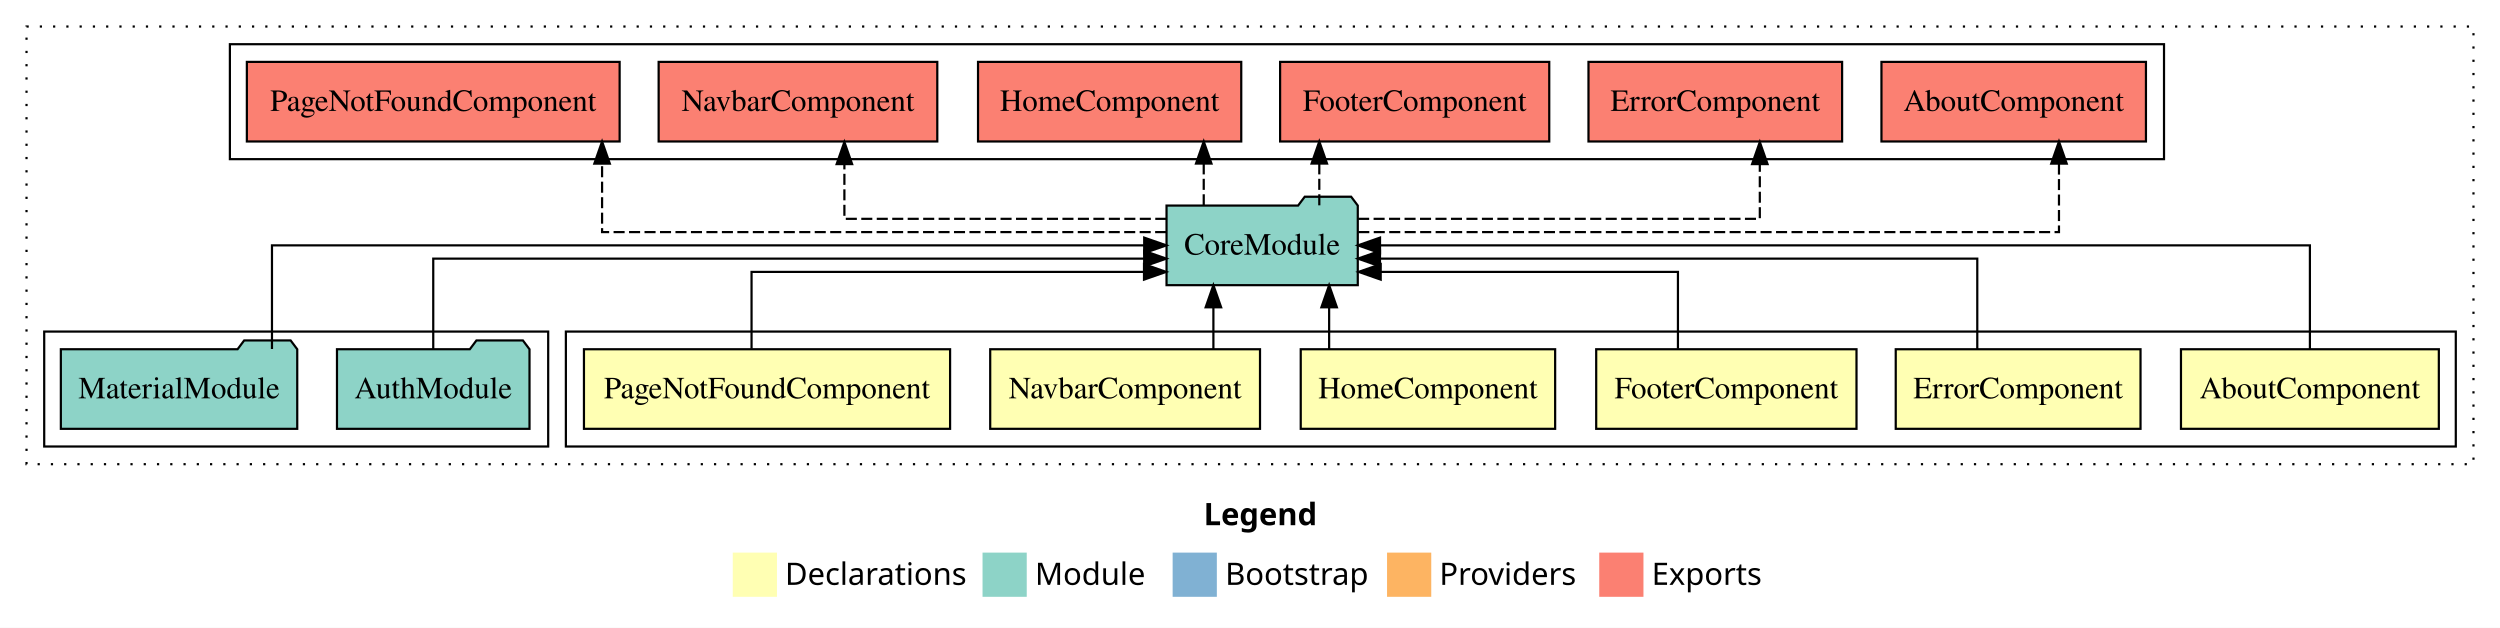
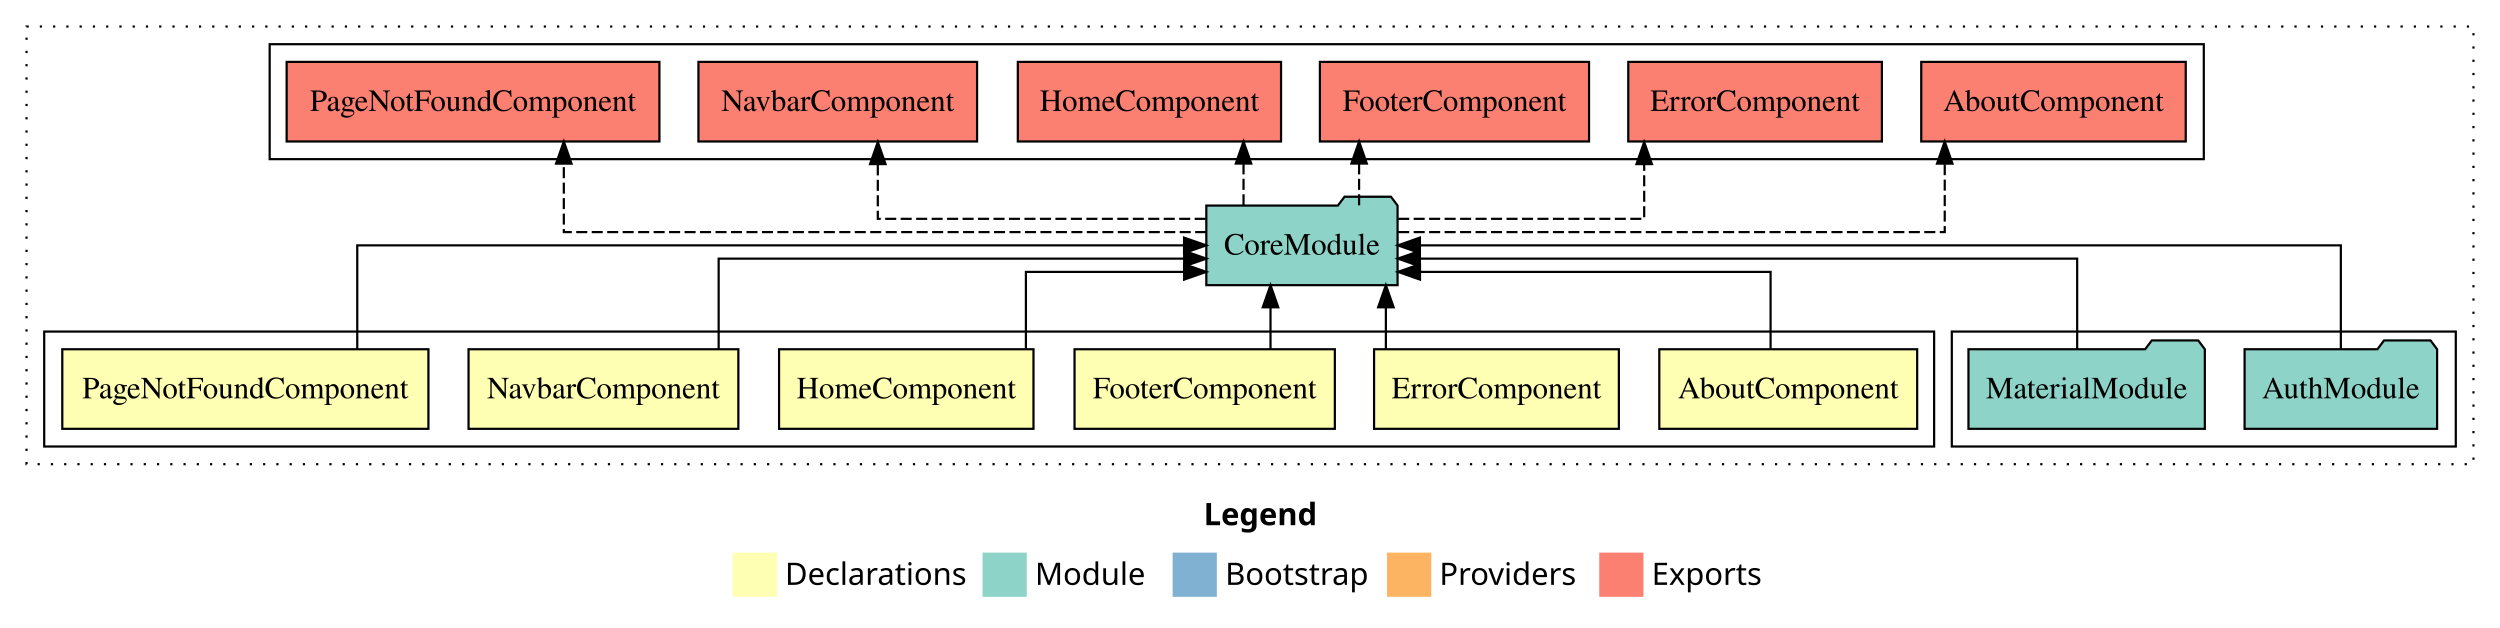
<svg xmlns="http://www.w3.org/2000/svg" width="1131pt" height="284pt" viewBox="0.00 0.00 1131.00 284.00">
  <g id="graph0" class="graph" transform="scale(1 1) rotate(0) translate(4 280)">
    <polygon fill="white" stroke="transparent" points="-4,4 -4,-280 1127,-280 1127,4 -4,4" />
    <text text-anchor="start" x="540.51" y="-42.4" font-family="Times-12" font-weight="bold" font-size="14.00">Legend</text>
    <polygon fill="#ffffb3" stroke="transparent" points="327.5,-10 327.5,-30 347.5,-30 347.5,-10 327.5,-10" />
    <text text-anchor="start" x="351.13" y="-15.4" font-family="Times-12" font-size="14.00">  Declarations</text>
    <polygon fill="#8dd3c7" stroke="transparent" points="440.5,-10 440.5,-30 460.5,-30 460.5,-10 440.5,-10" />
    <text text-anchor="start" x="464.23" y="-15.4" font-family="Times-12" font-size="14.00">  Module</text>
    <polygon fill="#80b1d3" stroke="transparent" points="526.5,-10 526.5,-30 546.5,-30 546.5,-10 526.5,-10" />
    <text text-anchor="start" x="550.28" y="-15.4" font-family="Times-12" font-size="14.00">  Bootstrap</text>
    <polygon fill="#fdb462" stroke="transparent" points="623.5,-10 623.5,-30 643.5,-30 643.5,-10 623.5,-10" />
    <text text-anchor="start" x="647.17" y="-15.4" font-family="Times-12" font-size="14.00">  Providers</text>
    <polygon fill="#fb8072" stroke="transparent" points="719.5,-10 719.5,-30 739.5,-30 739.5,-10 719.5,-10" />
    <text text-anchor="start" x="743.23" y="-15.4" font-family="Times-12" font-size="14.00">  Exports</text>
    <g id="clust1" class="cluster">
      <polygon fill="none" stroke="black" stroke-dasharray="1,5" points="8,-70 8,-268 1115,-268 1115,-70 8,-70" />
    </g>
+     <g id="clust9" class="cluster">
+       <polygon fill="none" stroke="black" points="879,-78 879,-130 1107,-130 1107,-78 879,-78" />
+     </g>
    <g id="clust2" class="cluster">
-       <polygon fill="none" stroke="black" points="252,-78 252,-130 1107,-130 1107,-78 252,-78" />
+       <polygon fill="none" stroke="black" points="16,-78 16,-130 871,-130 871,-78 16,-78" />
    </g>
    <g id="clust10" class="cluster">
-       <polygon fill="none" stroke="black" points="100,-208 100,-260 975,-260 975,-208 100,-208" />
-     </g>
-     <g id="clust9" class="cluster">
-       <polygon fill="none" stroke="black" points="16,-78 16,-130 244,-130 244,-78 16,-78" />
+       <polygon fill="none" stroke="black" points="118,-208 118,-260 993,-260 993,-208 118,-208" />
    </g>
    <g id="node1" class="node">
-       <polygon fill="#ffffb3" stroke="black" points="1099.33,-122 982.67,-122 982.67,-86 1099.33,-86 1099.33,-122" />
-       <text text-anchor="middle" x="1041" y="-99.8" font-family="Times,serif" font-size="14.00">AboutComponent</text>
+       <polygon fill="#ffffb3" stroke="black" points="863.33,-122 746.67,-122 746.67,-86 863.33,-86 863.33,-122" />
+       <text text-anchor="middle" x="805" y="-99.8" font-family="Times,serif" font-size="14.00">AboutComponent</text>
    </g>
    <g id="node7" class="node">
-       <polygon fill="#8dd3c7" stroke="black" points="610.26,-187 607.26,-191 586.26,-191 583.26,-187 523.74,-187 523.74,-151 610.26,-151 610.26,-187" />
-       <text text-anchor="middle" x="567" y="-164.8" font-family="Times,serif" font-size="14.00">CoreModule</text>
+       <polygon fill="#8dd3c7" stroke="black" points="628.26,-187 625.26,-191 604.26,-191 601.26,-187 541.74,-187 541.74,-151 628.26,-151 628.26,-187" />
+       <text text-anchor="middle" x="585" y="-164.8" font-family="Times,serif" font-size="14.00">CoreModule</text>
    </g>
    <g id="edge1" class="edge">
-       <path fill="none" stroke="black" d="M1041,-122.11C1041,-141.34 1041,-169 1041,-169 1041,-169 620.32,-169 620.32,-169" />
-       <polygon fill="black" stroke="black" points="620.32,-165.5 610.32,-169 620.32,-172.5 620.32,-165.5" />
+       <path fill="none" stroke="black" d="M797.01,-122.24C797.01,-137.57 797.01,-157 797.01,-157 797.01,-157 638.41,-157 638.41,-157" />
+       <polygon fill="black" stroke="black" points="638.41,-153.5 628.41,-157 638.41,-160.5 638.41,-153.5" />
    </g>
    <g id="node2" class="node">
-       <polygon fill="#ffffb3" stroke="black" points="964.37,-122 853.63,-122 853.63,-86 964.37,-86 964.37,-122" />
-       <text text-anchor="middle" x="909" y="-99.8" font-family="Times,serif" font-size="14.00">ErrorComponent</text>
+       <polygon fill="#ffffb3" stroke="black" points="728.37,-122 617.63,-122 617.63,-86 728.37,-86 728.37,-122" />
+       <text text-anchor="middle" x="673" y="-99.8" font-family="Times,serif" font-size="14.00">ErrorComponent</text>
    </g>
    <g id="edge2" class="edge">
-       <path fill="none" stroke="black" d="M890.52,-122.02C890.52,-139.37 890.52,-163 890.52,-163 890.52,-163 620.3,-163 620.3,-163" />
-       <polygon fill="black" stroke="black" points="620.3,-159.5 610.3,-163 620.3,-166.5 620.3,-159.5" />
+       <path fill="none" stroke="black" d="M622.97,-122.11C622.97,-122.11 622.97,-140.99 622.97,-140.99" />
+       <polygon fill="black" stroke="black" points="619.47,-140.99 622.97,-150.99 626.47,-140.99 619.47,-140.99" />
    </g>
    <g id="node3" class="node">
-       <polygon fill="#ffffb3" stroke="black" points="835.88,-122 718.12,-122 718.12,-86 835.88,-86 835.88,-122" />
-       <text text-anchor="middle" x="777" y="-99.8" font-family="Times,serif" font-size="14.00">FooterComponent</text>
+       <polygon fill="#ffffb3" stroke="black" points="599.88,-122 482.12,-122 482.12,-86 599.88,-86 599.88,-122" />
+       <text text-anchor="middle" x="541" y="-99.8" font-family="Times,serif" font-size="14.00">FooterComponent</text>
    </g>
    <g id="edge3" class="edge">
-       <path fill="none" stroke="black" d="M755.1,-122.24C755.1,-137.57 755.1,-157 755.1,-157 755.1,-157 620.63,-157 620.63,-157" />
-       <polygon fill="black" stroke="black" points="620.63,-153.5 610.63,-157 620.63,-160.5 620.63,-153.5" />
+       <path fill="none" stroke="black" d="M570.78,-122.11C570.78,-122.11 570.78,-140.99 570.78,-140.99" />
+       <polygon fill="black" stroke="black" points="567.28,-140.99 570.78,-150.99 574.28,-140.99 567.28,-140.99" />
    </g>
    <g id="node4" class="node">
-       <polygon fill="#ffffb3" stroke="black" points="699.55,-122 584.45,-122 584.45,-86 699.55,-86 699.55,-122" />
-       <text text-anchor="middle" x="642" y="-99.8" font-family="Times,serif" font-size="14.00">HomeComponent</text>
+       <polygon fill="#ffffb3" stroke="black" points="463.55,-122 348.45,-122 348.45,-86 463.55,-86 463.55,-122" />
+       <text text-anchor="middle" x="406" y="-99.8" font-family="Times,serif" font-size="14.00">HomeComponent</text>
    </g>
    <g id="edge4" class="edge">
-       <path fill="none" stroke="black" d="M597.3,-122.11C597.3,-122.11 597.3,-140.99 597.3,-140.99" />
-       <polygon fill="black" stroke="black" points="593.8,-140.99 597.3,-150.99 600.8,-140.99 593.8,-140.99" />
+       <path fill="none" stroke="black" d="M460.12,-122.24C460.12,-137.57 460.12,-157 460.12,-157 460.12,-157 531.68,-157 531.68,-157" />
+       <polygon fill="black" stroke="black" points="531.68,-160.5 541.68,-157 531.68,-153.5 531.68,-160.5" />
    </g>
    <g id="node5" class="node">
-       <polygon fill="#ffffb3" stroke="black" points="566.03,-122 443.97,-122 443.97,-86 566.03,-86 566.03,-122" />
-       <text text-anchor="middle" x="505" y="-99.8" font-family="Times,serif" font-size="14.00">NavbarComponent</text>
+       <polygon fill="#ffffb3" stroke="black" points="330.03,-122 207.97,-122 207.97,-86 330.03,-86 330.03,-122" />
+       <text text-anchor="middle" x="269" y="-99.8" font-family="Times,serif" font-size="14.00">NavbarComponent</text>
    </g>
    <g id="edge5" class="edge">
-       <path fill="none" stroke="black" d="M544.94,-122.11C544.94,-122.11 544.94,-140.99 544.94,-140.99" />
-       <polygon fill="black" stroke="black" points="541.44,-140.99 544.94,-150.99 548.44,-140.99 541.44,-140.99" />
+       <path fill="none" stroke="black" d="M321.12,-122.02C321.12,-139.37 321.12,-163 321.12,-163 321.12,-163 531.72,-163 531.72,-163" />
+       <polygon fill="black" stroke="black" points="531.72,-166.5 541.72,-163 531.72,-159.5 531.72,-166.5" />
    </g>
    <g id="node6" class="node">
-       <polygon fill="#ffffb3" stroke="black" points="425.82,-122 260.18,-122 260.18,-86 425.82,-86 425.82,-122" />
-       <text text-anchor="middle" x="343" y="-99.8" font-family="Times,serif" font-size="14.00">PageNotFoundComponent</text>
+       <polygon fill="#ffffb3" stroke="black" points="189.82,-122 24.18,-122 24.18,-86 189.82,-86 189.82,-122" />
+       <text text-anchor="middle" x="107" y="-99.8" font-family="Times,serif" font-size="14.00">PageNotFoundComponent</text>
    </g>
    <g id="edge6" class="edge">
-       <path fill="none" stroke="black" d="M336,-122.24C336,-137.57 336,-157 336,-157 336,-157 513.55,-157 513.55,-157" />
-       <polygon fill="black" stroke="black" points="513.55,-160.5 523.55,-157 513.55,-153.5 513.55,-160.5" />
+       <path fill="none" stroke="black" d="M157.62,-122.11C157.62,-141.34 157.62,-169 157.62,-169 157.62,-169 531.67,-169 531.67,-169" />
+       <polygon fill="black" stroke="black" points="531.67,-172.5 541.67,-169 531.67,-165.5 531.67,-172.5" />
    </g>
    <g id="node10" class="node">
-       <polygon fill="#fb8072" stroke="black" points="966.83,-252 847.17,-252 847.17,-216 966.83,-216 966.83,-252" />
-       <text text-anchor="middle" x="907" y="-229.8" font-family="Times,serif" font-size="14.00">AboutComponent </text>
+       <polygon fill="#fb8072" stroke="black" points="984.83,-252 865.17,-252 865.17,-216 984.83,-216 984.83,-252" />
+       <text text-anchor="middle" x="925" y="-229.8" font-family="Times,serif" font-size="14.00">AboutComponent </text>
    </g>
    <g id="edge9" class="edge">
-       <path fill="none" stroke="black" stroke-dasharray="5,2" d="M610.48,-175C706.36,-175 927.48,-175 927.48,-175 927.48,-175 927.48,-205.98 927.48,-205.98" />
-       <polygon fill="black" stroke="black" points="923.98,-205.98 927.48,-215.98 930.98,-205.98 923.98,-205.98" />
+       <path fill="none" stroke="black" stroke-dasharray="5,2" d="M628.54,-175C709.66,-175 875.8,-175 875.8,-175 875.8,-175 875.8,-205.98 875.8,-205.98" />
+       <polygon fill="black" stroke="black" points="872.3,-205.98 875.8,-215.98 879.3,-205.98 872.3,-205.98" />
    </g>
    <g id="node11" class="node">
-       <polygon fill="#fb8072" stroke="black" points="829.37,-252 714.63,-252 714.63,-216 829.37,-216 829.37,-252" />
-       <text text-anchor="middle" x="772" y="-229.8" font-family="Times,serif" font-size="14.00">ErrorComponent </text>
+       <polygon fill="#fb8072" stroke="black" points="847.37,-252 732.63,-252 732.63,-216 847.37,-216 847.37,-252" />
+       <text text-anchor="middle" x="790" y="-229.8" font-family="Times,serif" font-size="14.00">ErrorComponent </text>
    </g>
    <g id="edge10" class="edge">
-       <path fill="none" stroke="black" stroke-dasharray="5,2" d="M610.41,-181C675.83,-181 792.14,-181 792.14,-181 792.14,-181 792.14,-205.76 792.14,-205.76" />
-       <polygon fill="black" stroke="black" points="788.64,-205.76 792.14,-215.76 795.64,-205.76 788.64,-205.76" />
+       <path fill="none" stroke="black" stroke-dasharray="5,2" d="M628.54,-181C674.33,-181 739.83,-181 739.83,-181 739.83,-181 739.83,-205.76 739.83,-205.76" />
+       <polygon fill="black" stroke="black" points="736.33,-205.76 739.83,-215.76 743.33,-205.76 736.33,-205.76" />
    </g>
    <g id="node12" class="node">
-       <polygon fill="#fb8072" stroke="black" points="696.88,-252 575.12,-252 575.12,-216 696.88,-216 696.88,-252" />
-       <text text-anchor="middle" x="636" y="-229.8" font-family="Times,serif" font-size="14.00">FooterComponent </text>
+       <polygon fill="#fb8072" stroke="black" points="714.88,-252 593.12,-252 593.12,-216 714.88,-216 714.88,-252" />
+       <text text-anchor="middle" x="654" y="-229.8" font-family="Times,serif" font-size="14.00">FooterComponent </text>
    </g>
    <g id="edge11" class="edge">
-       <path fill="none" stroke="black" stroke-dasharray="5,2" d="M592.85,-187.11C592.85,-187.11 592.85,-205.99 592.85,-205.99" />
-       <polygon fill="black" stroke="black" points="589.35,-205.99 592.85,-215.99 596.35,-205.99 589.35,-205.99" />
+       <path fill="none" stroke="black" stroke-dasharray="5,2" d="M610.85,-187.11C610.85,-187.11 610.85,-205.99 610.85,-205.99" />
+       <polygon fill="black" stroke="black" points="607.35,-205.99 610.85,-215.99 614.35,-205.99 607.35,-205.99" />
    </g>
    <g id="node13" class="node">
-       <polygon fill="#fb8072" stroke="black" points="557.54,-252 438.46,-252 438.46,-216 557.54,-216 557.54,-252" />
-       <text text-anchor="middle" x="498" y="-229.8" font-family="Times,serif" font-size="14.00">HomeComponent </text>
+       <polygon fill="#fb8072" stroke="black" points="575.54,-252 456.46,-252 456.46,-216 575.54,-216 575.54,-252" />
+       <text text-anchor="middle" x="516" y="-229.8" font-family="Times,serif" font-size="14.00">HomeComponent </text>
    </g>
    <g id="edge12" class="edge">
-       <path fill="none" stroke="black" stroke-dasharray="5,2" d="M540.57,-187.11C540.57,-187.11 540.57,-205.99 540.57,-205.99" />
-       <polygon fill="black" stroke="black" points="537.07,-205.99 540.57,-215.99 544.07,-205.99 537.07,-205.99" />
+       <path fill="none" stroke="black" stroke-dasharray="5,2" d="M558.57,-187.11C558.57,-187.11 558.57,-205.99 558.57,-205.99" />
+       <polygon fill="black" stroke="black" points="555.07,-205.99 558.57,-215.99 562.07,-205.99 555.07,-205.99" />
    </g>
    <g id="node14" class="node">
-       <polygon fill="#fb8072" stroke="black" points="420.03,-252 293.97,-252 293.97,-216 420.03,-216 420.03,-252" />
-       <text text-anchor="middle" x="357" y="-229.8" font-family="Times,serif" font-size="14.00">NavbarComponent </text>
+       <polygon fill="#fb8072" stroke="black" points="438.03,-252 311.97,-252 311.97,-216 438.03,-216 438.03,-252" />
+       <text text-anchor="middle" x="375" y="-229.8" font-family="Times,serif" font-size="14.00">NavbarComponent </text>
    </g>
    <g id="edge13" class="edge">
-       <path fill="none" stroke="black" stroke-dasharray="5,2" d="M523.64,-181C467.84,-181 378,-181 378,-181 378,-181 378,-205.76 378,-205.76" />
-       <polygon fill="black" stroke="black" points="374.5,-205.76 378,-215.76 381.5,-205.76 374.5,-205.76" />
+       <path fill="none" stroke="black" stroke-dasharray="5,2" d="M541.46,-181C484.85,-181 393.12,-181 393.12,-181 393.12,-181 393.12,-205.76 393.12,-205.76" />
+       <polygon fill="black" stroke="black" points="389.62,-205.76 393.12,-215.76 396.62,-205.76 389.62,-205.76" />
    </g>
    <g id="node15" class="node">
-       <polygon fill="#fb8072" stroke="black" points="276.32,-252 107.68,-252 107.68,-216 276.32,-216 276.32,-252" />
-       <text text-anchor="middle" x="192" y="-229.8" font-family="Times,serif" font-size="14.00">PageNotFoundComponent </text>
+       <polygon fill="#fb8072" stroke="black" points="294.32,-252 125.68,-252 125.68,-216 294.32,-216 294.32,-252" />
+       <text text-anchor="middle" x="210" y="-229.8" font-family="Times,serif" font-size="14.00">PageNotFoundComponent </text>
    </g>
    <g id="edge14" class="edge">
-       <path fill="none" stroke="black" stroke-dasharray="5,2" d="M523.58,-175C440.75,-175 268.38,-175 268.38,-175 268.38,-175 268.38,-205.98 268.38,-205.98" />
-       <polygon fill="black" stroke="black" points="264.88,-205.98 268.38,-215.98 271.88,-205.98 264.88,-205.98" />
+       <path fill="none" stroke="black" stroke-dasharray="5,2" d="M541.69,-175C451.34,-175 251.07,-175 251.07,-175 251.07,-175 251.07,-205.98 251.07,-205.98" />
+       <polygon fill="black" stroke="black" points="247.57,-205.98 251.07,-215.98 254.57,-205.98 247.57,-205.98" />
    </g>
    <g id="node8" class="node">
-       <polygon fill="#8dd3c7" stroke="black" points="235.55,-122 232.55,-126 211.55,-126 208.55,-122 148.45,-122 148.45,-86 235.55,-86 235.55,-122" />
-       <text text-anchor="middle" x="192" y="-99.8" font-family="Times,serif" font-size="14.00">AuthModule</text>
+       <polygon fill="#8dd3c7" stroke="black" points="1098.55,-122 1095.55,-126 1074.55,-126 1071.55,-122 1011.45,-122 1011.45,-86 1098.55,-86 1098.55,-122" />
+       <text text-anchor="middle" x="1055" y="-99.8" font-family="Times,serif" font-size="14.00">AuthModule</text>
    </g>
    <g id="edge7" class="edge">
-       <path fill="none" stroke="black" d="M192,-122.02C192,-139.37 192,-163 192,-163 192,-163 513.62,-163 513.62,-163" />
-       <polygon fill="black" stroke="black" points="513.62,-166.5 523.62,-163 513.62,-159.5 513.62,-166.5" />
+       <path fill="none" stroke="black" d="M1055,-122.11C1055,-141.34 1055,-169 1055,-169 1055,-169 638.37,-169 638.37,-169" />
+       <polygon fill="black" stroke="black" points="638.37,-165.5 628.37,-169 638.37,-172.5 638.37,-165.5" />
    </g>
    <g id="node9" class="node">
-       <polygon fill="#8dd3c7" stroke="black" points="130.47,-122 127.47,-126 106.47,-126 103.47,-122 23.53,-122 23.53,-86 130.47,-86 130.47,-122" />
-       <text text-anchor="middle" x="77" y="-99.8" font-family="Times,serif" font-size="14.00">MaterialModule</text>
+       <polygon fill="#8dd3c7" stroke="black" points="993.47,-122 990.47,-126 969.47,-126 966.47,-122 886.53,-122 886.53,-86 993.47,-86 993.47,-122" />
+       <text text-anchor="middle" x="940" y="-99.8" font-family="Times,serif" font-size="14.00">MaterialModule</text>
    </g>
    <g id="edge8" class="edge">
-       <path fill="none" stroke="black" d="M119.04,-122.11C119.04,-141.34 119.04,-169 119.04,-169 119.04,-169 513.64,-169 513.64,-169" />
-       <polygon fill="black" stroke="black" points="513.64,-172.5 523.64,-169 513.64,-165.5 513.64,-172.5" />
+       <path fill="none" stroke="black" d="M935.71,-122.02C935.71,-139.37 935.71,-163 935.71,-163 935.71,-163 638.36,-163 638.36,-163" />
+       <polygon fill="black" stroke="black" points="638.36,-159.5 628.36,-163 638.36,-166.5 638.36,-159.5" />
    </g>
  </g>
</svg>
